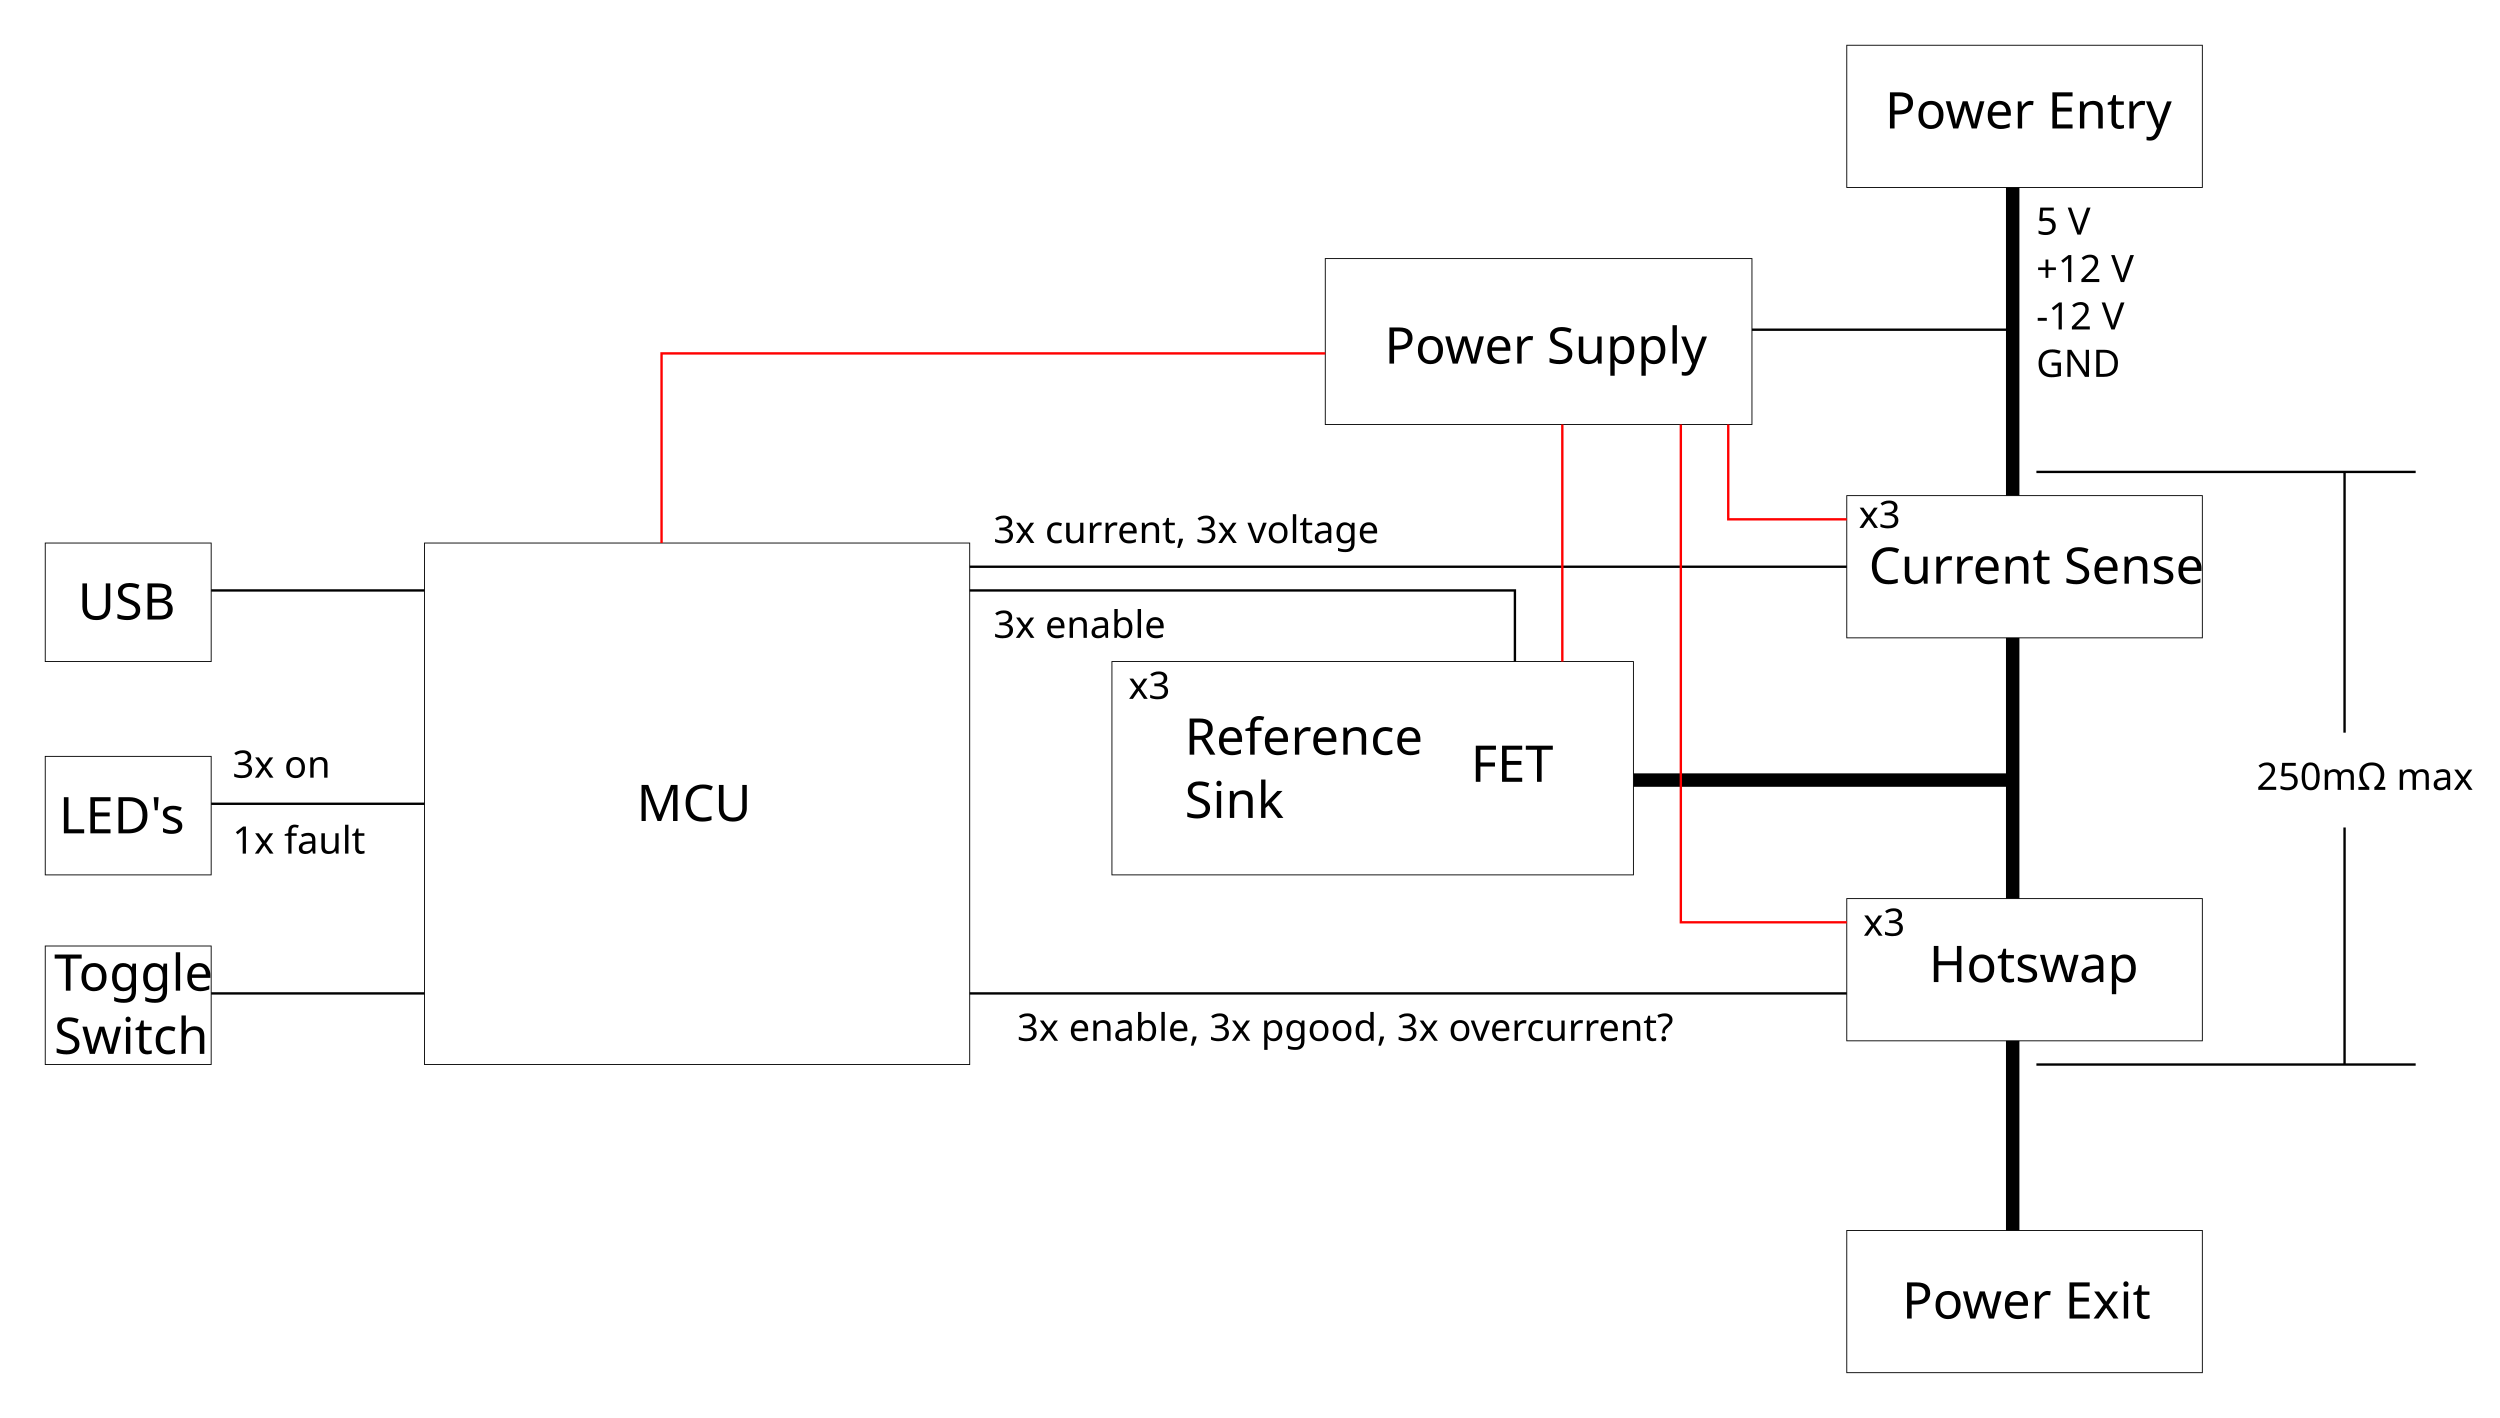
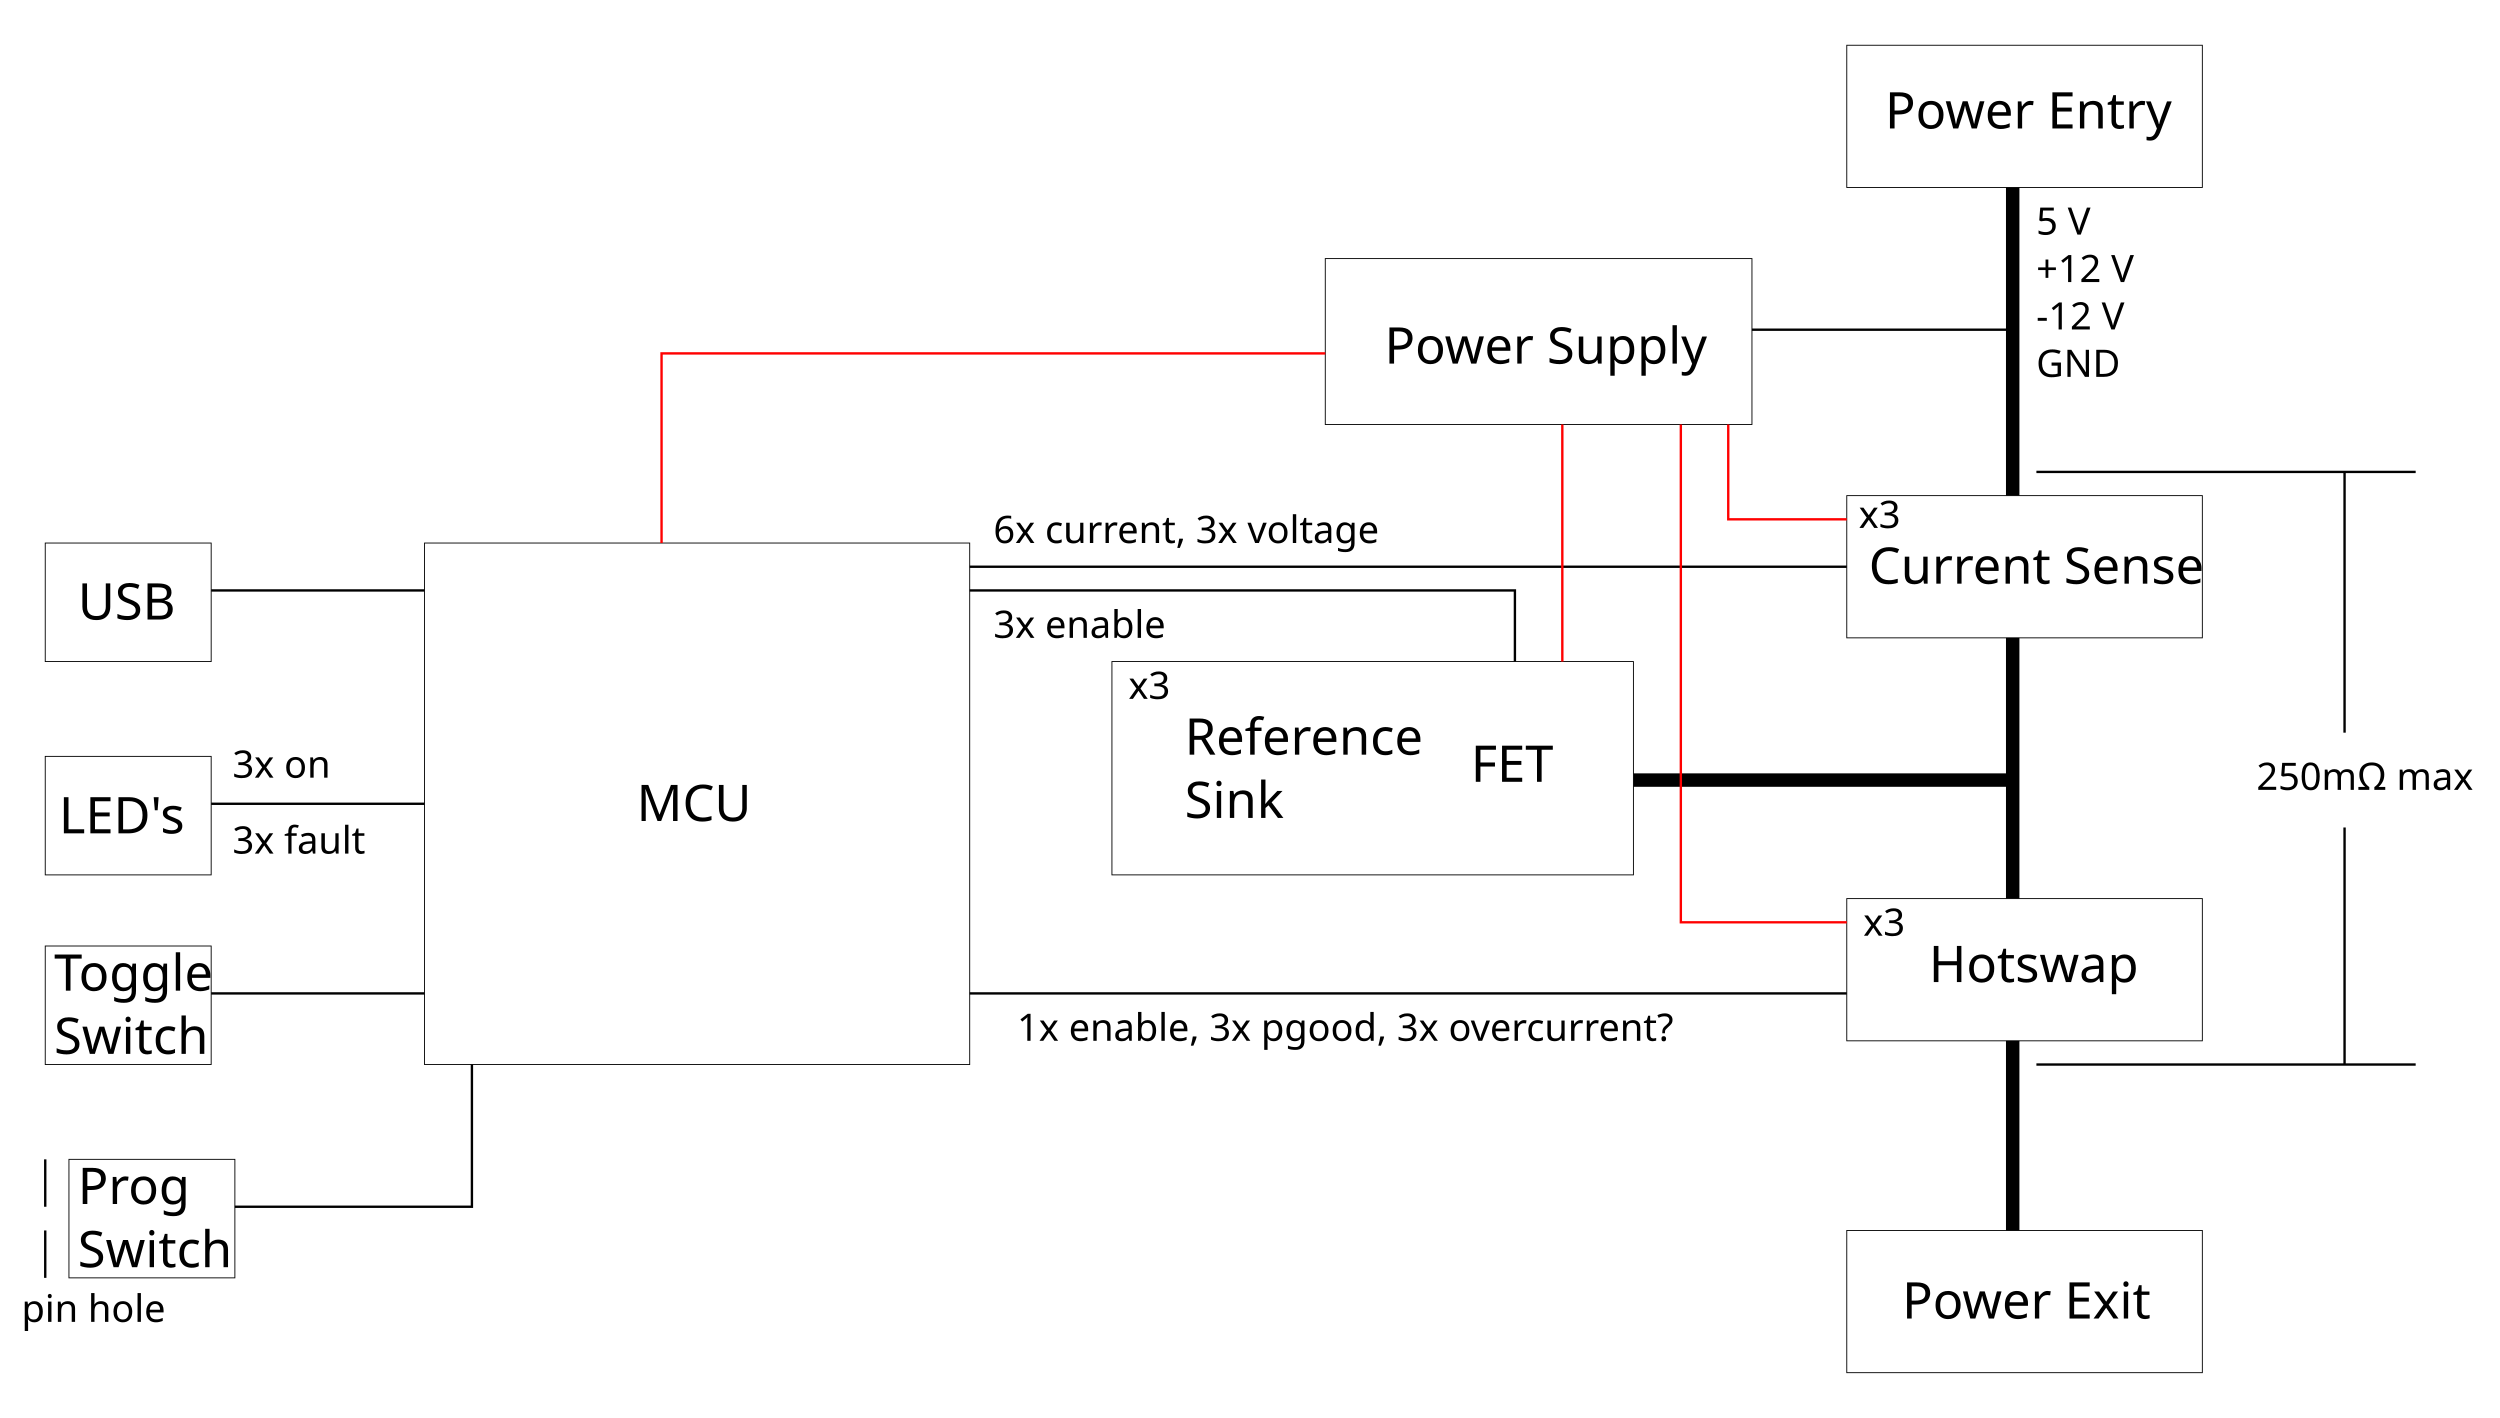
<svg xmlns="http://www.w3.org/2000/svg" width="279.046mm" height="158.267mm" viewBox="0 0 279.046 158.267" version="1.1" id="svg8">
  <defs id="defs2" />
  <g id="layer1" transform="translate(71.19584,-27.36667)">
    <text xml:space="preserve" style="font-style:normal;font-variant:normal;font-weight:normal;font-stretch:normal;font-size:5.644px;line-height:1.25;font-family:'CMU Serif';-inkscape-font-specification:'CMU Serif';letter-spacing:0px;word-spacing:0px;fill:#000000;fill-opacity:1;stroke:none;stroke-width:0.265" x="21.167" y="111.792" id="text14">
      <tspan id="tspan12" x="21.167" y="117.013" style="stroke-width:0.265" />
    </text>
    <g id="g4617" transform="translate(10.58333,-2.645836)">
      <text id="text18-2" y="70.592" x="72.76" style="font-style:normal;font-variant:normal;font-weight:normal;font-stretch:normal;font-size:5.644px;line-height:1.25;font-family:'CMU Serif';-inkscape-font-specification:'CMU Serif';letter-spacing:0px;word-spacing:0px;fill:#000000;fill-opacity:1;stroke:none;stroke-width:0.265" xml:space="preserve">
        <tspan style="stroke-width:0.265" y="70.592" x="72.76" id="tspan16-8">Power Supply</tspan>
      </text>
      <rect y="58.875" x="66.146" height="18.521" width="47.625" id="rect4612" style="fill:none;stroke:#000000;stroke-width:0.1;stroke-miterlimit:4;stroke-dasharray:none" />
    </g>
    <g id="g4624" transform="translate(-5.086263e-6,5.291672)">
      <text id="text26" y="87.223" x="137.394" style="font-style:normal;font-variant:normal;font-weight:normal;font-stretch:normal;font-size:5.644px;line-height:1.25;font-family:'CMU Serif';-inkscape-font-specification:'CMU Serif';letter-spacing:0px;word-spacing:0px;fill:#000000;fill-opacity:1;stroke:none;stroke-width:0.265" xml:space="preserve">
        <tspan id="tspan28" style="stroke-width:0.265" y="87.223" x="137.394">Current Sense</tspan>
      </text>
      <rect y="77.396" x="134.938" height="15.875" width="39.688" id="rect4619" style="fill:none;stroke:#000000;stroke-width:0.1;stroke-miterlimit:4;stroke-dasharray:none" />
    </g>
    <g id="g4644" transform="translate(0,2.645823)">
      <text id="text64" y="134.338" x="144.106" style="font-style:normal;font-variant:normal;font-weight:normal;font-stretch:normal;font-size:5.644px;line-height:1.25;font-family:'CMU Serif';-inkscape-font-specification:'CMU Serif';letter-spacing:0px;word-spacing:0px;fill:#000000;fill-opacity:1;stroke:none;stroke-width:0.265" xml:space="preserve">
        <tspan style="stroke-width:0.265" y="134.338" x="144.106" id="tspan62">Hotswap</tspan>
      </text>
      <rect style="fill:none;stroke:#000000;stroke-width:0.1;stroke-miterlimit:4;stroke-dasharray:none" id="rect4619-2" width="39.688" height="15.875" x="134.938" y="125.021" />
    </g>
    <text xml:space="preserve" style="font-style:normal;font-variant:normal;font-weight:normal;font-stretch:normal;font-size:5.644px;line-height:1.25;font-family:'CMU Serif';-inkscape-font-specification:'CMU Serif';letter-spacing:0px;word-spacing:0px;fill:#000000;fill-opacity:1;stroke:none;stroke-width:0.265" x="141.123" y="174.542" id="text22">
      <tspan id="tspan20" x="141.123" y="174.542" style="stroke-width:0.265">Power Exit</tspan>
    </text>
    <rect y="164.708" x="134.938" height="15.875" width="39.688" id="rect4619-9" style="fill:none;stroke:#000000;stroke-width:0.1;stroke-miterlimit:4;stroke-dasharray:none" />
    <g id="g4667" transform="translate(-2.645828,2.645833)">
      <text id="text54" y="111.981" x="95.628" style="font-style:normal;font-variant:normal;font-weight:normal;font-stretch:normal;font-size:5.644px;line-height:1.25;font-family:'CMU Serif';-inkscape-font-specification:'CMU Serif';letter-spacing:0px;word-spacing:0px;fill:#000000;fill-opacity:1;stroke:none;stroke-width:0.265" xml:space="preserve">
        <tspan style="stroke-width:0.265" y="111.981" x="95.628" id="tspan52">FET</tspan>
      </text>
      <text id="text58" y="108.957" x="63.689" style="font-style:normal;font-variant:normal;font-weight:normal;font-stretch:normal;font-size:5.644px;line-height:1.25;font-family:'CMU Serif';-inkscape-font-specification:'CMU Serif';letter-spacing:0px;word-spacing:0px;fill:#000000;fill-opacity:1;stroke:none;stroke-width:0.265" xml:space="preserve">
        <tspan style="stroke-width:0.265" y="108.957" x="63.689" id="tspan56">Reference</tspan>
        <tspan id="tspan60" style="stroke-width:0.265" y="116.012" x="63.689">Sink</tspan>
      </text>
      <rect y="98.562" x="55.562" height="23.812" width="58.208" id="rect4659" style="fill:none;stroke:#000000;stroke-width:0.1;stroke-miterlimit:4;stroke-dasharray:none" />
    </g>
    <g id="g4709" transform="translate(-2.645836,29.10417)">
      <text id="text4671" y="67.417" x="-59.852" style="font-style:normal;font-variant:normal;font-weight:normal;font-stretch:normal;font-size:5.644px;line-height:1.25;font-family:'CMU Serif';-inkscape-font-specification:'CMU Serif';letter-spacing:0px;word-spacing:0px;fill:#000000;fill-opacity:1;stroke:none;stroke-width:0.265" xml:space="preserve">
        <tspan style="stroke-width:0.265" y="67.417" x="-59.852" id="tspan4669">USB</tspan>
      </text>
      <rect y="58.875" x="-63.5" height="13.229" width="18.521" id="rect4683" style="fill:none;stroke:#000000;stroke-width:0.1;stroke-miterlimit:4;stroke-dasharray:none" />
    </g>
    <g id="g4714">
      <text id="text4675" y="120.379" x="-64.615" style="font-style:normal;font-variant:normal;font-weight:normal;font-stretch:normal;font-size:5.644px;line-height:1.25;font-family:'CMU Serif';-inkscape-font-specification:'CMU Serif';letter-spacing:0px;word-spacing:0px;fill:#000000;fill-opacity:1;stroke:none;stroke-width:0.265" xml:space="preserve">
        <tspan style="stroke-width:0.265" y="120.379" x="-64.615" id="tspan4673">LED's</tspan>
      </text>
      <rect y="111.792" x="-66.146" height="13.229" width="18.521" id="rect4683-9" style="fill:none;stroke:#000000;stroke-width:0.1;stroke-miterlimit:4;stroke-dasharray:none" />
    </g>
    <g id="g4720" transform="translate(0,-18.52084)">
      <text id="text4679" y="156.463" x="-65.156" style="font-style:normal;font-variant:normal;font-weight:normal;font-stretch:normal;font-size:5.644px;line-height:1.25;font-family:'CMU Serif';-inkscape-font-specification:'CMU Serif';letter-spacing:0px;word-spacing:0px;fill:#000000;fill-opacity:1;stroke:none;stroke-width:0.265" xml:space="preserve">
        <tspan style="stroke-width:0.265" y="156.463" x="-65.156" id="tspan4677">Toggle</tspan>
        <tspan id="tspan4681" style="stroke-width:0.265" y="163.518" x="-65.156">Switch</tspan>
      </text>
      <rect y="151.479" x="-66.146" height="13.229" width="18.521" id="rect4683-6" style="fill:none;stroke:#000000;stroke-width:0.1;stroke-miterlimit:4;stroke-dasharray:none" />
    </g>
    <g id="g4727" transform="translate(-2.645833,2.5431316e-6)">
      <text id="text32" y="119.011" x="2.511" style="font-style:normal;font-variant:normal;font-weight:normal;font-stretch:normal;font-size:5.644px;line-height:1.25;font-family:'CMU Serif';-inkscape-font-specification:'CMU Serif';letter-spacing:0px;word-spacing:0px;fill:#000000;fill-opacity:1;stroke:none;stroke-width:0.265" xml:space="preserve">
        <tspan style="stroke-width:0.265" y="119.011" x="2.511" id="tspan30">MCU</tspan>
      </text>
      <rect y="87.979" x="-21.167" height="58.208" width="60.854" id="rect4722" style="fill:none;stroke:#000000;stroke-width:0.1;stroke-miterlimit:4;stroke-dasharray:none" />
    </g>
    <path style="fill:none;stroke:#000000;stroke-width:1.5;stroke-linecap:butt;stroke-linejoin:miter;stroke-opacity:1" d="M 153.458,48.292 V 82.688" id="path4729" />
    <path style="fill:none;stroke:#000000;stroke-width:1.5;stroke-linecap:butt;stroke-linejoin:miter;stroke-opacity:1" d="m 153.458,98.562 v 29.104" id="path4731" />
    <path style="fill:none;stroke:#000000;stroke-width:1.5;stroke-linecap:butt;stroke-linejoin:miter;stroke-opacity:1" d="m 153.458,143.542 v 21.167" id="path4733" />
    <path style="fill:none;stroke:#000000;stroke-width:0.265px;stroke-linecap:butt;stroke-linejoin:miter;stroke-opacity:1" d="M 153.458,64.167 H 124.354" id="path4735" />
    <path style="fill:none;stroke:#000000;stroke-width:1.5;stroke-linecap:butt;stroke-linejoin:miter;stroke-opacity:1" d="M 153.458,114.438 H 111.125" id="path4737" />
    <path style="fill:none;stroke:#000000;stroke-width:0.265px;stroke-linecap:butt;stroke-linejoin:miter;stroke-opacity:1" d="M 134.938,90.625 H 37.042" id="path4739" />
    <path style="fill:none;stroke:#000000;stroke-width:0.265px;stroke-linecap:butt;stroke-linejoin:miter;stroke-opacity:1" d="M 97.896,101.208 V 93.271 H 37.042" id="path4741" />
    <path style="fill:none;stroke:#ff0000;stroke-width:0.265px;stroke-linecap:butt;stroke-linejoin:miter;stroke-opacity:1" d="m 76.729,66.812 c -2.646,0 -74.083,0 -74.083,0 v 21.167" id="path4743" />
    <path style="fill:none;stroke:#ff0000;stroke-width:0.265px;stroke-linecap:butt;stroke-linejoin:miter;stroke-opacity:1" d="m 116.417,74.75 c 0,2.646 0,55.562 0,55.562 h 18.521" id="path4747" />
    <path style="fill:none;stroke:#ff0000;stroke-width:0.265px;stroke-linecap:butt;stroke-linejoin:miter;stroke-opacity:1" d="M 121.708,74.75 V 85.333 H 134.938" id="path4751" />
    <g id="g4777">
      <text id="text18" y="41.703" x="139.209" style="font-style:normal;font-variant:normal;font-weight:normal;font-stretch:normal;font-size:5.644px;line-height:1.25;font-family:'CMU Serif';-inkscape-font-specification:'CMU Serif';letter-spacing:0px;word-spacing:0px;fill:#000000;fill-opacity:1;stroke:none;stroke-width:0.265" xml:space="preserve">
        <tspan style="stroke-width:0.265" y="41.703" x="139.209" id="tspan16">Power Entry</tspan>
      </text>
      <rect style="fill:none;stroke:#000000;stroke-width:0.1;stroke-miterlimit:4;stroke-dasharray:none" id="rect4619-9-0" width="39.688" height="15.875" x="134.938" y="32.417" />
    </g>
    <path style="fill:none;stroke:#ff0000;stroke-width:0.265px;stroke-linecap:butt;stroke-linejoin:miter;stroke-opacity:1" d="m 103.188,74.75 v 26.458" id="path4779" />
    <path style="fill:none;stroke:#000000;stroke-width:0.265px;stroke-linecap:butt;stroke-linejoin:miter;stroke-opacity:1" d="M 134.938,138.25 H 37.042" id="path4781" />
    <path style="fill:none;stroke:#000000;stroke-width:0.265px;stroke-linecap:butt;stroke-linejoin:miter;stroke-opacity:1" d="M -47.625,93.271 H -23.812" id="path4783" />
    <path style="fill:none;stroke:#000000;stroke-width:0.265px;stroke-linecap:butt;stroke-linejoin:miter;stroke-opacity:1" d="M -47.625,117.083 H -23.812" id="path4785" />
    <path style="fill:none;stroke:#000000;stroke-width:0.265px;stroke-linecap:butt;stroke-linejoin:miter;stroke-opacity:1" d="M -47.625,138.25 H -23.812" id="path4787" />
    <text xml:space="preserve" style="font-style:normal;font-variant:normal;font-weight:normal;font-stretch:normal;font-size:5.644px;line-height:1.25;font-family:'CMU Serif';-inkscape-font-specification:'CMU Serif';letter-spacing:0px;word-spacing:0px;fill:#000000;fill-opacity:1;stroke:none;stroke-width:0.265" x="136.779" y="131.81" id="text4791">
      <tspan id="tspan4789" x="136.779" y="131.81" style="font-size:4.233px;stroke-width:0.265">x3</tspan>
    </text>
    <text xml:space="preserve" style="font-style:normal;font-variant:normal;font-weight:normal;font-stretch:normal;font-size:5.644px;line-height:1.25;font-family:'CMU Serif';-inkscape-font-specification:'CMU Serif';letter-spacing:0px;word-spacing:0px;fill:#000000;fill-opacity:1;stroke:none;stroke-width:0.265" x="136.271" y="86.295" id="text4791-2">
      <tspan id="tspan4789-7" x="136.271" y="86.295" style="font-size:4.233px;stroke-width:0.265">x3</tspan>
    </text>
    <text xml:space="preserve" style="font-style:normal;font-variant:normal;font-weight:normal;font-stretch:normal;font-size:5.644px;line-height:1.25;font-family:'CMU Serif';-inkscape-font-specification:'CMU Serif';letter-spacing:0px;word-spacing:0px;fill:#000000;fill-opacity:1;stroke:none;stroke-width:0.265" x="54.758" y="105.377" id="text4791-2-6">
      <tspan id="tspan4789-7-1" x="54.758" y="105.377" style="font-size:4.233px;stroke-width:0.265">x3</tspan>
    </text>
    <text xml:space="preserve" style="font-style:normal;font-variant:normal;font-weight:normal;font-stretch:normal;font-size:4.233px;line-height:1.25;font-family:'CMU Serif';-inkscape-font-specification:'CMU Serif';letter-spacing:0px;word-spacing:0px;fill:#000000;fill-opacity:1;stroke:none;stroke-width:0.265" x="156.077" y="53.556" id="text4831">
      <tspan x="156.077" y="53.556" style="stroke-width:0.265" id="tspan4835">5 V</tspan>
      <tspan x="156.077" y="58.848" style="stroke-width:0.265" id="tspan4839">+12 V</tspan>
      <tspan x="156.077" y="64.14" style="stroke-width:0.265" id="tspan4833">-12 V</tspan>
      <tspan x="156.077" y="69.431" style="stroke-width:0.265" id="tspan4885">GND</tspan>
    </text>
    <path style="fill:none;stroke:#000000;stroke-width:0.265px;stroke-linecap:butt;stroke-linejoin:miter;stroke-opacity:1" d="M 156.104,80.042 H 198.438" id="path4841" />
    <path style="fill:none;stroke:#000000;stroke-width:0.265px;stroke-linecap:butt;stroke-linejoin:miter;stroke-opacity:1" d="M 156.104,146.188 H 198.438" id="path4843" />
    <text xml:space="preserve" style="font-style:normal;font-variant:normal;font-weight:normal;font-stretch:normal;font-size:4.233px;line-height:1.25;font-family:'CMU Serif';-inkscape-font-specification:'CMU Serif';letter-spacing:0px;word-spacing:0px;fill:#000000;fill-opacity:1;stroke:none;stroke-width:0.265" x="180.665" y="115.533" id="text4847">
      <tspan id="tspan4845" x="180.665" y="115.533" style="stroke-width:0.265">250mΩ max</tspan>
    </text>
    <path style="fill:none;stroke:#000000;stroke-width:0.265px;stroke-linecap:butt;stroke-linejoin:miter;stroke-opacity:1" d="M 190.5,80.042 V 109.146" id="path4849" />
    <path style="fill:none;stroke:#000000;stroke-width:0.265px;stroke-linecap:butt;stroke-linejoin:miter;stroke-opacity:1" d="M 190.5,119.729 V 146.188" id="path4851" />
    <text xml:space="preserve" style="font-style:normal;font-variant:normal;font-weight:normal;font-stretch:normal;font-size:4.233px;line-height:1.25;font-family:'CMU Serif';-inkscape-font-specification:'CMU Serif';letter-spacing:0px;word-spacing:0px;fill:#000000;fill-opacity:1;stroke:none;stroke-width:0.265" x="39.688" y="87.979" id="text4855">
-       <tspan id="tspan4853" x="39.688" y="87.979" style="stroke-width:0.265">3x current, 3x voltage</tspan>
+       <tspan id="tspan4853" x="39.688" y="87.979" style="stroke-width:0.265">6x current, 3x voltage</tspan>
    </text>
    <text xml:space="preserve" style="font-style:normal;font-variant:normal;font-weight:normal;font-stretch:normal;font-size:4.233px;line-height:1.25;font-family:'CMU Serif';-inkscape-font-specification:'CMU Serif';letter-spacing:0px;word-spacing:0px;fill:#000000;fill-opacity:1;stroke:none;stroke-width:0.265" x="39.688" y="98.562" id="text4859">
      <tspan id="tspan4857" x="39.688" y="98.562" style="stroke-width:0.265">3x enable</tspan>
    </text>
    <text xml:space="preserve" style="font-style:normal;font-variant:normal;font-weight:normal;font-stretch:normal;font-size:4.233px;line-height:1.25;font-family:'CMU Serif';-inkscape-font-specification:'CMU Serif';letter-spacing:0px;word-spacing:0px;fill:#000000;fill-opacity:1;stroke:none;stroke-width:0.265" x="42.333" y="143.542" id="text4863">
-       <tspan id="tspan4861" x="42.333" y="143.542" style="stroke-width:0.265">3x enable, 3x pgood, 3x overcurrent?</tspan>
+       <tspan id="tspan4861" x="42.333" y="143.542" style="stroke-width:0.265">1x enable, 3x pgood, 3x overcurrent?</tspan>
    </text>
    <flowRoot xml:space="preserve" id="flowRoot4865" style="font-style:normal;font-variant:normal;font-weight:normal;font-stretch:normal;font-size:16px;line-height:1.25;font-family:'CMU Serif';-inkscape-font-specification:'CMU Serif';letter-spacing:0px;word-spacing:0px;fill:#000000;fill-opacity:1;stroke:none" transform="scale(0.2645833)">
      <flowRegion id="flowRegion4867">
        <rect id="rect4869" width="0" height="20" x="200" y="622.52" />
      </flowRegion>
      <flowPara id="flowPara4871" />
    </flowRoot>
    <text xml:space="preserve" style="font-style:normal;font-variant:normal;font-weight:normal;font-stretch:normal;font-size:4.233px;line-height:1;font-family:'CMU Serif';-inkscape-font-specification:'CMU Serif';letter-spacing:0px;word-spacing:0px;fill:#000000;fill-opacity:1;stroke:none;stroke-width:0.265" x="-45.246" y="114.17" id="text4875">
      <tspan id="tspan4873" x="-45.246" y="114.17" style="line-height:1;stroke-width:0.265">3x on</tspan>
      <tspan x="-45.246" y="118.404" style="line-height:1;stroke-width:0.265" id="tspan4879" />
-       <tspan x="-45.246" y="122.637" style="line-height:1;stroke-width:0.265" id="tspan4883">1x fault</tspan>
+       <tspan x="-45.246" y="122.637" style="line-height:1;stroke-width:0.265" id="tspan4883">3x fault</tspan>
+     </text>
+     <g id="g4720-3" transform="translate(2.64584,5.291657)">
+       <text id="text4679-6" y="156.463" x="-65.156" style="font-style:normal;font-variant:normal;font-weight:normal;font-stretch:normal;font-size:5.644px;line-height:1.25;font-family:'CMU Serif';-inkscape-font-specification:'CMU Serif';letter-spacing:0px;word-spacing:0px;fill:#000000;fill-opacity:1;stroke:none;stroke-width:0.265" xml:space="preserve">
+         <tspan style="stroke-width:0.265" y="156.463" x="-65.156" id="tspan4677-7">Prog</tspan>
+         <tspan id="tspan4681-5" style="stroke-width:0.265" y="163.518" x="-65.156">Switch</tspan>
+       </text>
+       <rect y="151.479" x="-66.146" height="13.229" width="18.521" id="rect4683-6-3" style="fill:none;stroke:#000000;stroke-width:0.1;stroke-miterlimit:4;stroke-dasharray:none" />
+     </g>
+     <path style="fill:none;stroke:#000000;stroke-width:0.265px;stroke-linecap:butt;stroke-linejoin:miter;stroke-opacity:1" d="m -44.979,162.062 26.458,0 v -15.875" id="path939" />
+     <path style="fill:none;stroke:#000000;stroke-width:0.265px;stroke-linecap:butt;stroke-linejoin:miter;stroke-opacity:1" d="m -66.146,156.771 v 5.292" id="path941" />
+     <path style="fill:none;stroke:#000000;stroke-width:0.265px;stroke-linecap:butt;stroke-linejoin:miter;stroke-opacity:1" d="M -66.146,164.708 V 170" id="path943" />
+     <text xml:space="preserve" style="font-style:normal;font-variant:normal;font-weight:normal;font-stretch:normal;font-size:4.233px;line-height:1.25;font-family:'CMU Serif';-inkscape-font-specification:'CMU Serif';letter-spacing:0px;word-spacing:0px;fill:#000000;fill-opacity:1;stroke:none;stroke-width:0.265" x="-68.792" y="174.914" id="text947">
+       <tspan id="tspan945" x="-68.792" y="174.914" style="stroke-width:0.265">pin hole</tspan>
    </text>
  </g>
</svg>
